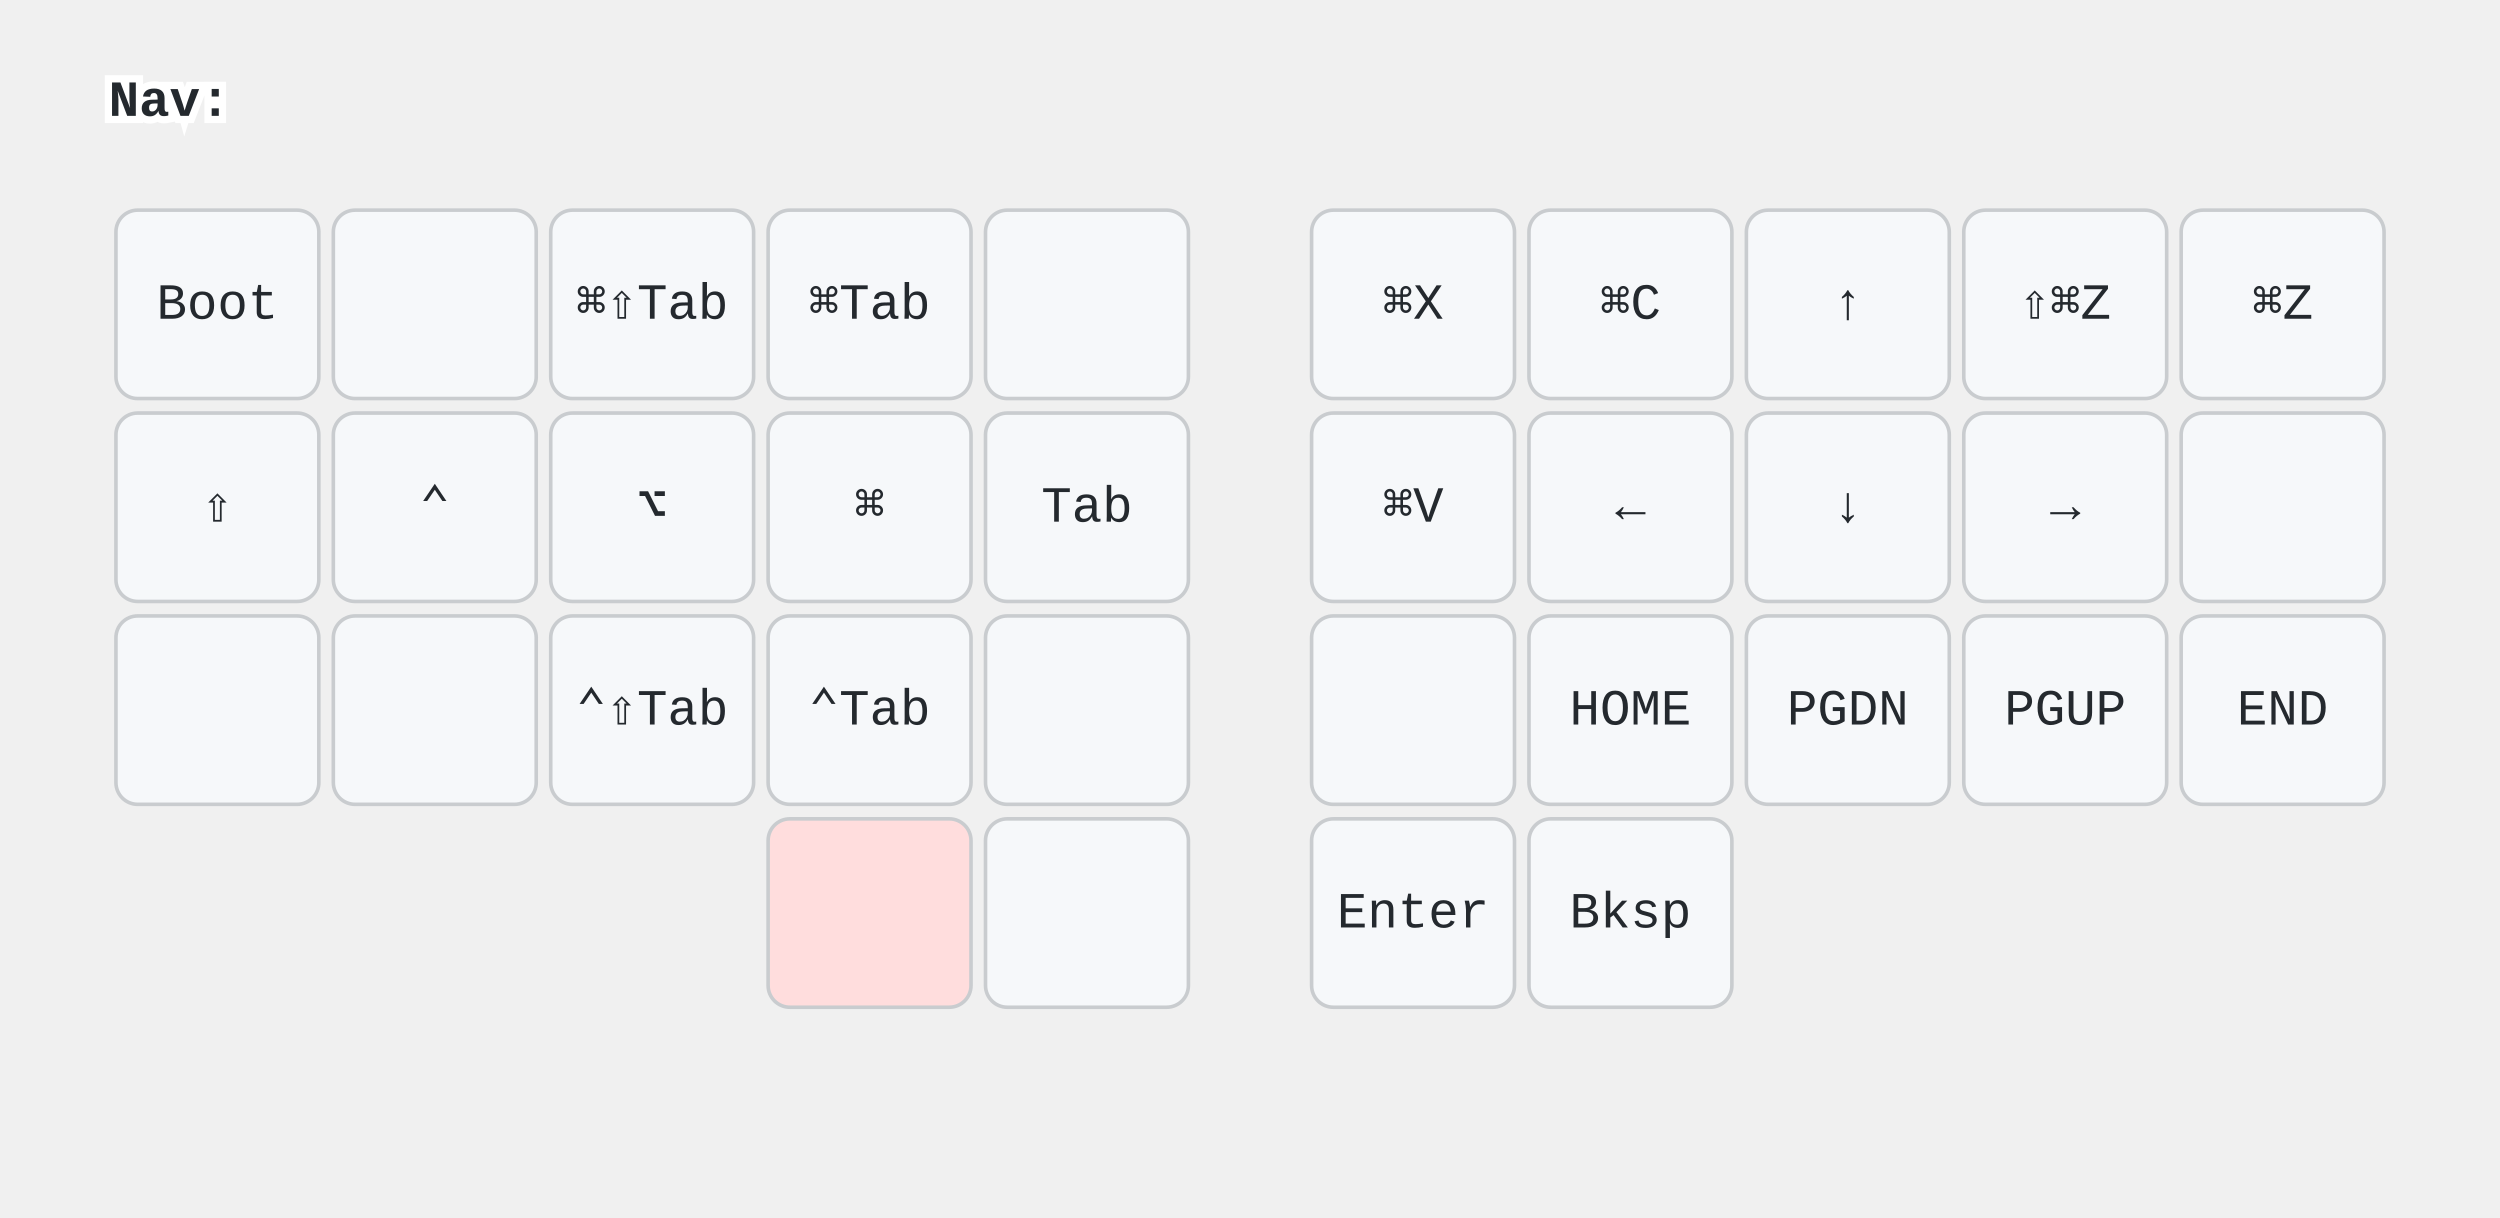
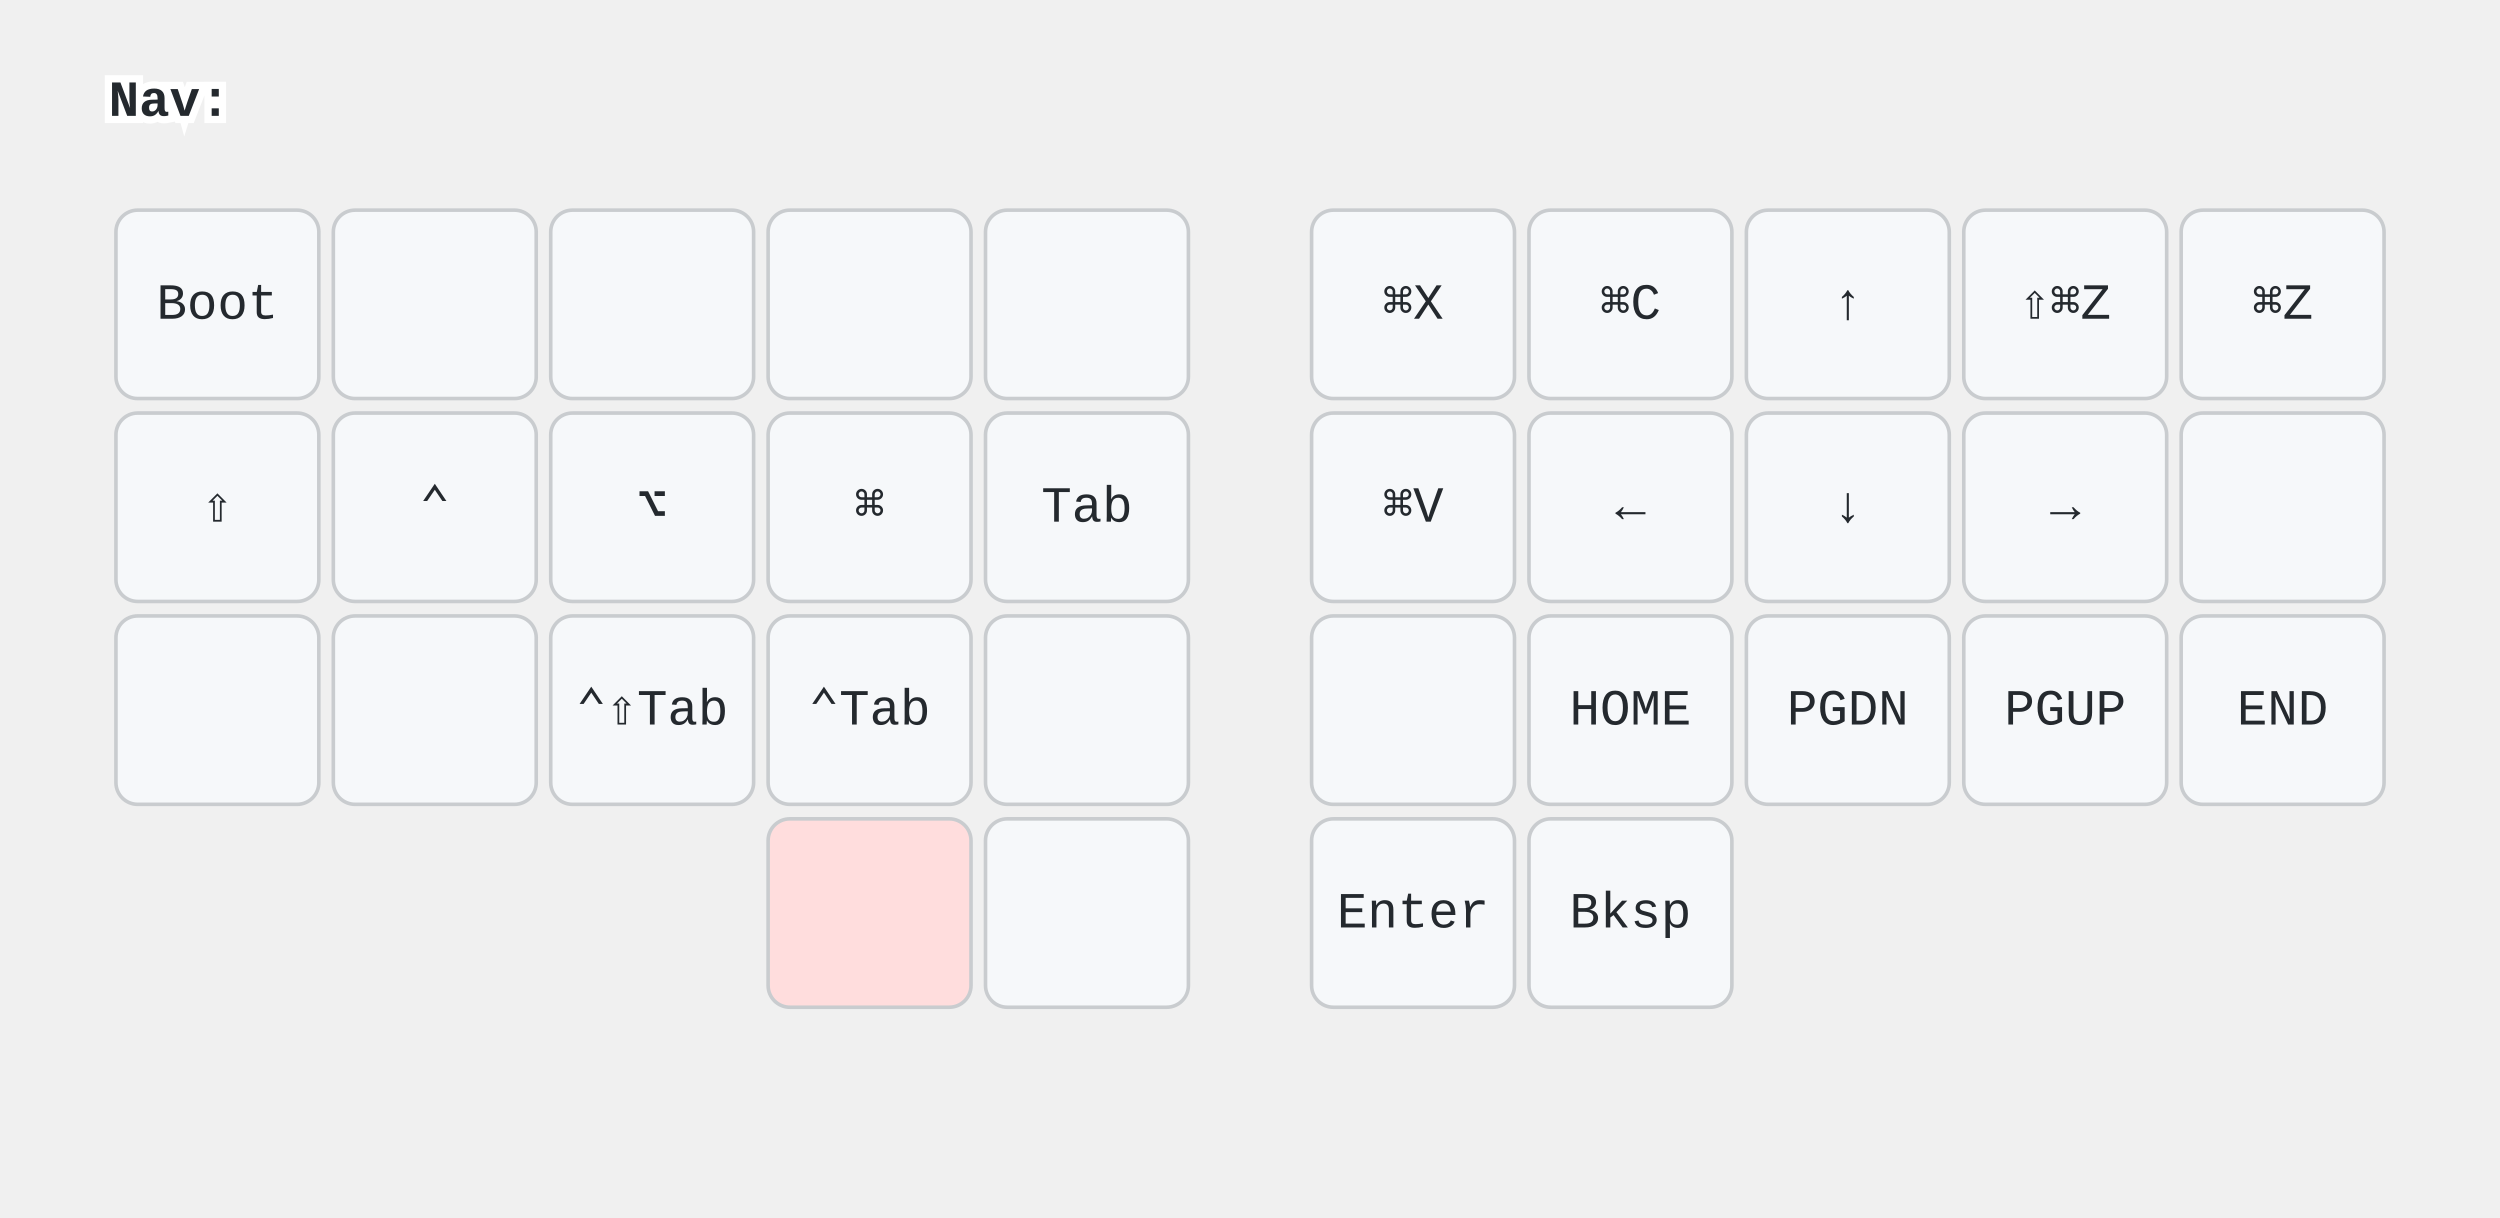
<svg xmlns="http://www.w3.org/2000/svg" width="690" height="336" viewBox="0 0 690 336" class="keymap">
  <style>/* inherit to force styles through use tags */
svg path {
    fill: inherit;
}

/* font and background color specifications */
svg.keymap {
    font-family: SFMono-Regular,Consolas,Liberation Mono,Menlo,monospace;
    font-size: 14px;
    font-kerning: normal;
    text-rendering: optimizeLegibility;
    fill: #24292e;
}

/* default key styling */
rect.key {
    fill: #f6f8fa;
}

rect.key, rect.combo {
    stroke: #c9cccf;
    stroke-width: 1;
}

/* default key side styling, only used is draw_key_sides is set */
rect.side {
    filter: brightness(90%);
}

/* color accent for combo boxes */
rect.combo, rect.combo-separate {
    fill: #cdf;
}

/* color accent for held keys */
rect.held, rect.combo.held {
    fill: #fdd;
}

/* color accent for ghost (optional) keys */
rect.ghost, rect.combo.ghost {
    stroke-dasharray: 4, 4;
    stroke-width: 2;
}

text {
    text-anchor: middle;
    dominant-baseline: middle;
}

/* styling for layer labels */
text.label {
    font-weight: bold;
    text-anchor: start;
    stroke: white;
    stroke-width: 4;
    paint-order: stroke;
}

/* styling for optional footer */
text.footer {
    text-anchor: end;
    dominant-baseline: auto;
    stroke: white;
    stroke-width: 4;
    paint-order: stroke;
}

/* styling for combo tap, and key non-tap label text */
text.combo, text.hold, text.shifted, text.left, text.right, text.tl, text.tr, text.bl, text.br {
    font-size: 11px;
}

text.hold, text.bl, text.br {
    text-anchor: middle;
    dominant-baseline: auto;
}

text.shifted, text.tl, text.tr {
    text-anchor: middle;
    dominant-baseline: hanging;
}

text.left, text.tl, text.bl {
    text-anchor: start;
}

text.right, text.tr, text.br {
    text-anchor: end;
}

text.layer-activator {
    text-decoration: underline;
}

/* styling for hold/shifted label text in combo box */
text.combo.hold, text.combo.shifted, text.combo.left, text.combo.right {
    font-size: 8px;
}

/* lighter symbol for transparent keys */
text.trans {
    fill: #7b7e81;
}

/* styling for combo dendrons */
path.combo {
    stroke-width: 1;
    stroke: gray;
    fill: none;
}

/* Start Tabler Icons Cleanup */
/* cannot use height/width with glyphs */
.icon-tabler &gt; path {
    fill: inherit;
    stroke: inherit;
    stroke-width: 2;
}
/* hide tabler's default box */
.icon-tabler &gt; path[stroke="none"][fill="none"] {
    visibility: hidden;
}
/* End Tabler Icons Cleanup */
</style>
  <g transform="translate(30, 0)" class="layer-Nav">
    <text x="0" y="28" class="label" id="Nav">Nav:</text>
    <g transform="translate(0, 56)">
      <g transform="translate(30, 28)" class="key keypos-0">
        <rect rx="6" ry="6" x="-28" y="-26" width="56" height="52" class="key" />
        <text x="0" y="0" class="key tap">Boot</text>
      </g>
      <g transform="translate(90, 28)" class="key keypos-1">
        <rect rx="6" ry="6" x="-28" y="-26" width="56" height="52" class="key" />
      </g>
      <g transform="translate(150, 28)" class="key keypos-2">
        <rect rx="6" ry="6" x="-28" y="-26" width="56" height="52" class="key" />
-         <text x="0" y="0" class="key tap">⌘⇧Tab</text>
      </g>
      <g transform="translate(210, 28)" class="key keypos-3">
        <rect rx="6" ry="6" x="-28" y="-26" width="56" height="52" class="key" />
-         <text x="0" y="0" class="key tap">⌘Tab</text>
      </g>
      <g transform="translate(270, 28)" class="key keypos-4">
        <rect rx="6" ry="6" x="-28" y="-26" width="56" height="52" class="key" />
      </g>
      <g transform="translate(360, 28)" class="key keypos-5">
        <rect rx="6" ry="6" x="-28" y="-26" width="56" height="52" class="key" />
        <text x="0" y="0" class="key tap">⌘X</text>
      </g>
      <g transform="translate(420, 28)" class="key keypos-6">
        <rect rx="6" ry="6" x="-28" y="-26" width="56" height="52" class="key" />
        <text x="0" y="0" class="key tap">⌘C</text>
      </g>
      <g transform="translate(480, 28)" class="key keypos-7">
        <rect rx="6" ry="6" x="-28" y="-26" width="56" height="52" class="key" />
        <text x="0" y="0" class="key tap">↑</text>
      </g>
      <g transform="translate(540, 28)" class="key keypos-8">
        <rect rx="6" ry="6" x="-28" y="-26" width="56" height="52" class="key" />
        <text x="0" y="0" class="key tap">⇧⌘Z</text>
      </g>
      <g transform="translate(600, 28)" class="key keypos-9">
        <rect rx="6" ry="6" x="-28" y="-26" width="56" height="52" class="key" />
        <text x="0" y="0" class="key tap">⌘Z</text>
      </g>
      <g transform="translate(30, 84)" class="key keypos-10">
        <rect rx="6" ry="6" x="-28" y="-26" width="56" height="52" class="key" />
        <text x="0" y="0" class="key tap">⇧</text>
      </g>
      <g transform="translate(90, 84)" class="key keypos-11">
        <rect rx="6" ry="6" x="-28" y="-26" width="56" height="52" class="key" />
        <text x="0" y="0" class="key tap">⌃</text>
      </g>
      <g transform="translate(150, 84)" class="key keypos-12">
        <rect rx="6" ry="6" x="-28" y="-26" width="56" height="52" class="key" />
        <text x="0" y="0" class="key tap">⌥</text>
      </g>
      <g transform="translate(210, 84)" class="key keypos-13">
        <rect rx="6" ry="6" x="-28" y="-26" width="56" height="52" class="key" />
        <text x="0" y="0" class="key tap">⌘</text>
      </g>
      <g transform="translate(270, 84)" class="key keypos-14">
        <rect rx="6" ry="6" x="-28" y="-26" width="56" height="52" class="key" />
        <text x="0" y="0" class="key tap">Tab</text>
      </g>
      <g transform="translate(360, 84)" class="key keypos-15">
        <rect rx="6" ry="6" x="-28" y="-26" width="56" height="52" class="key" />
        <text x="0" y="0" class="key tap">⌘V</text>
      </g>
      <g transform="translate(420, 84)" class="key keypos-16">
        <rect rx="6" ry="6" x="-28" y="-26" width="56" height="52" class="key" />
        <text x="0" y="0" class="key tap">←</text>
      </g>
      <g transform="translate(480, 84)" class="key keypos-17">
        <rect rx="6" ry="6" x="-28" y="-26" width="56" height="52" class="key" />
        <text x="0" y="0" class="key tap">↓</text>
      </g>
      <g transform="translate(540, 84)" class="key keypos-18">
        <rect rx="6" ry="6" x="-28" y="-26" width="56" height="52" class="key" />
        <text x="0" y="0" class="key tap">→</text>
      </g>
      <g transform="translate(600, 84)" class="key keypos-19">
        <rect rx="6" ry="6" x="-28" y="-26" width="56" height="52" class="key" />
      </g>
      <g transform="translate(30, 140)" class="key keypos-20">
        <rect rx="6" ry="6" x="-28" y="-26" width="56" height="52" class="key" />
      </g>
      <g transform="translate(90, 140)" class="key keypos-21">
        <rect rx="6" ry="6" x="-28" y="-26" width="56" height="52" class="key" />
      </g>
      <g transform="translate(150, 140)" class="key keypos-22">
        <rect rx="6" ry="6" x="-28" y="-26" width="56" height="52" class="key" />
        <text x="0" y="0" class="key tap">⌃⇧Tab</text>
      </g>
      <g transform="translate(210, 140)" class="key keypos-23">
        <rect rx="6" ry="6" x="-28" y="-26" width="56" height="52" class="key" />
        <text x="0" y="0" class="key tap">⌃Tab</text>
      </g>
      <g transform="translate(270, 140)" class="key keypos-24">
        <rect rx="6" ry="6" x="-28" y="-26" width="56" height="52" class="key" />
      </g>
      <g transform="translate(360, 140)" class="key keypos-25">
        <rect rx="6" ry="6" x="-28" y="-26" width="56" height="52" class="key" />
      </g>
      <g transform="translate(420, 140)" class="key keypos-26">
        <rect rx="6" ry="6" x="-28" y="-26" width="56" height="52" class="key" />
        <text x="0" y="0" class="key tap">HOME</text>
      </g>
      <g transform="translate(480, 140)" class="key keypos-27">
        <rect rx="6" ry="6" x="-28" y="-26" width="56" height="52" class="key" />
        <text x="0" y="0" class="key tap">PGDN</text>
      </g>
      <g transform="translate(540, 140)" class="key keypos-28">
        <rect rx="6" ry="6" x="-28" y="-26" width="56" height="52" class="key" />
        <text x="0" y="0" class="key tap">PGUP</text>
      </g>
      <g transform="translate(600, 140)" class="key keypos-29">
        <rect rx="6" ry="6" x="-28" y="-26" width="56" height="52" class="key" />
        <text x="0" y="0" class="key tap">END</text>
      </g>
      <g transform="translate(210, 196)" class="key held keypos-30">
        <rect rx="6" ry="6" x="-28" y="-26" width="56" height="52" class="key held" />
      </g>
      <g transform="translate(270, 196)" class="key keypos-31">
        <rect rx="6" ry="6" x="-28" y="-26" width="56" height="52" class="key" />
      </g>
      <g transform="translate(360, 196)" class="key keypos-32">
        <rect rx="6" ry="6" x="-28" y="-26" width="56" height="52" class="key" />
        <text x="0" y="0" class="key tap">Enter</text>
      </g>
      <g transform="translate(420, 196)" class="key keypos-33">
        <rect rx="6" ry="6" x="-28" y="-26" width="56" height="52" class="key" />
        <text x="0" y="0" class="key tap">Bksp</text>
      </g>
    </g>
  </g>
</svg>
